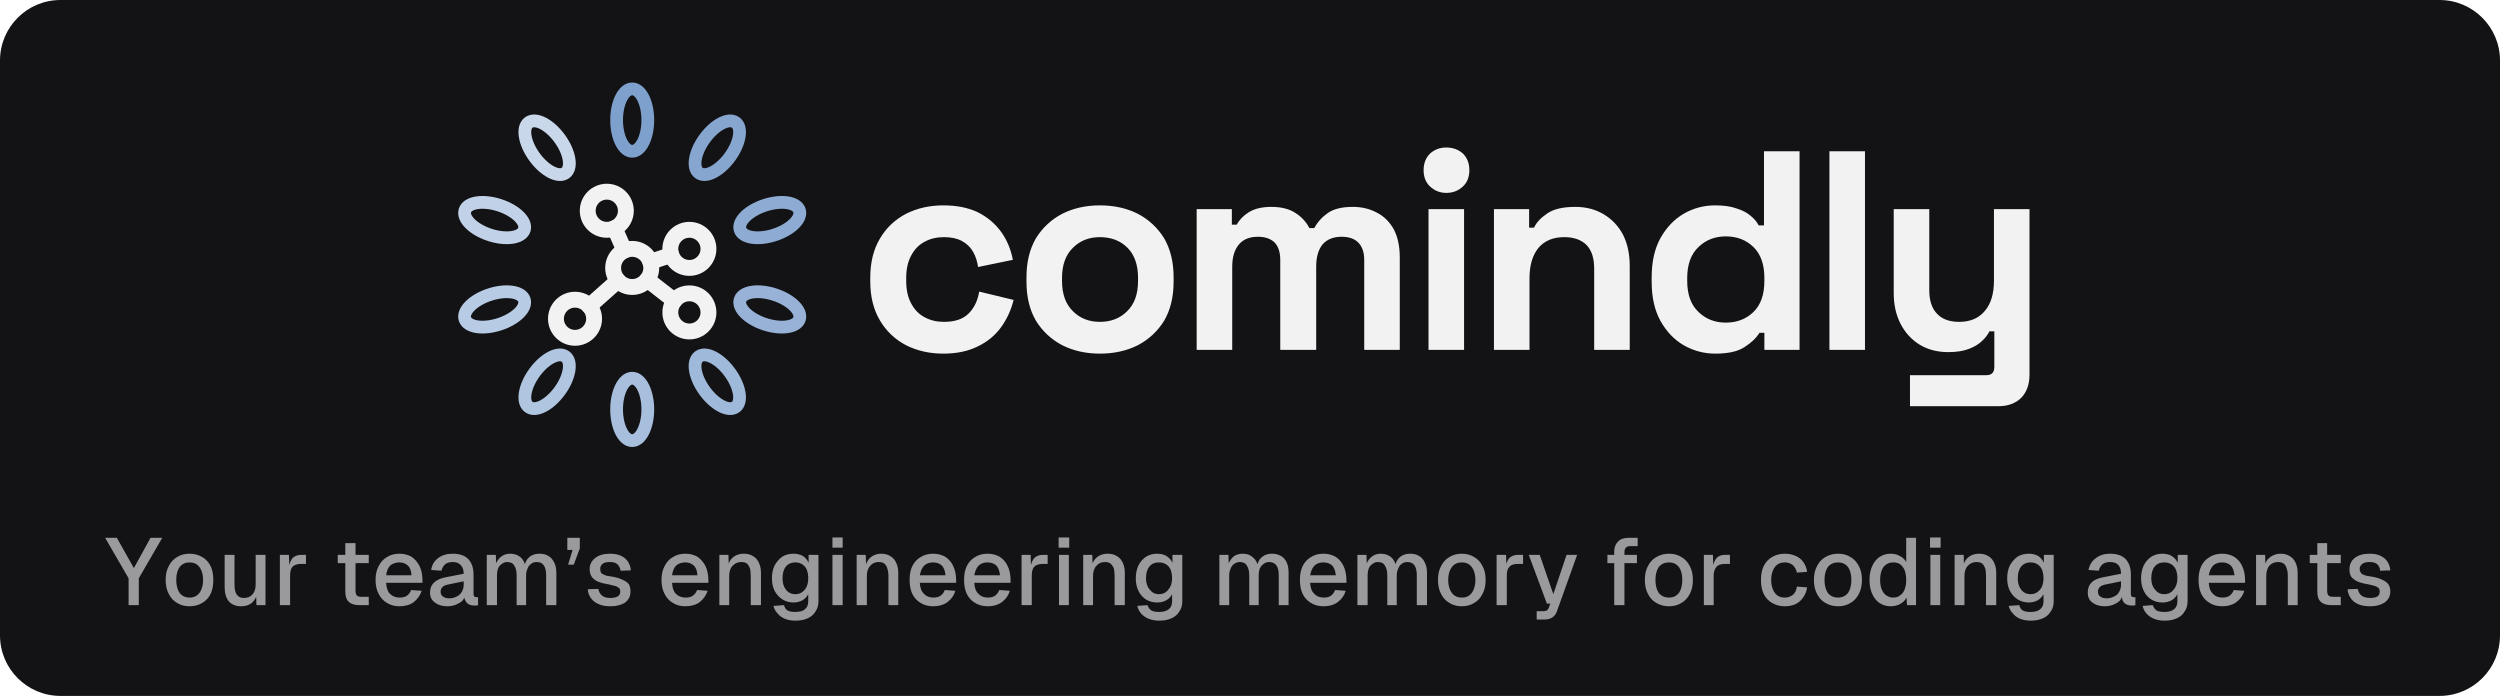
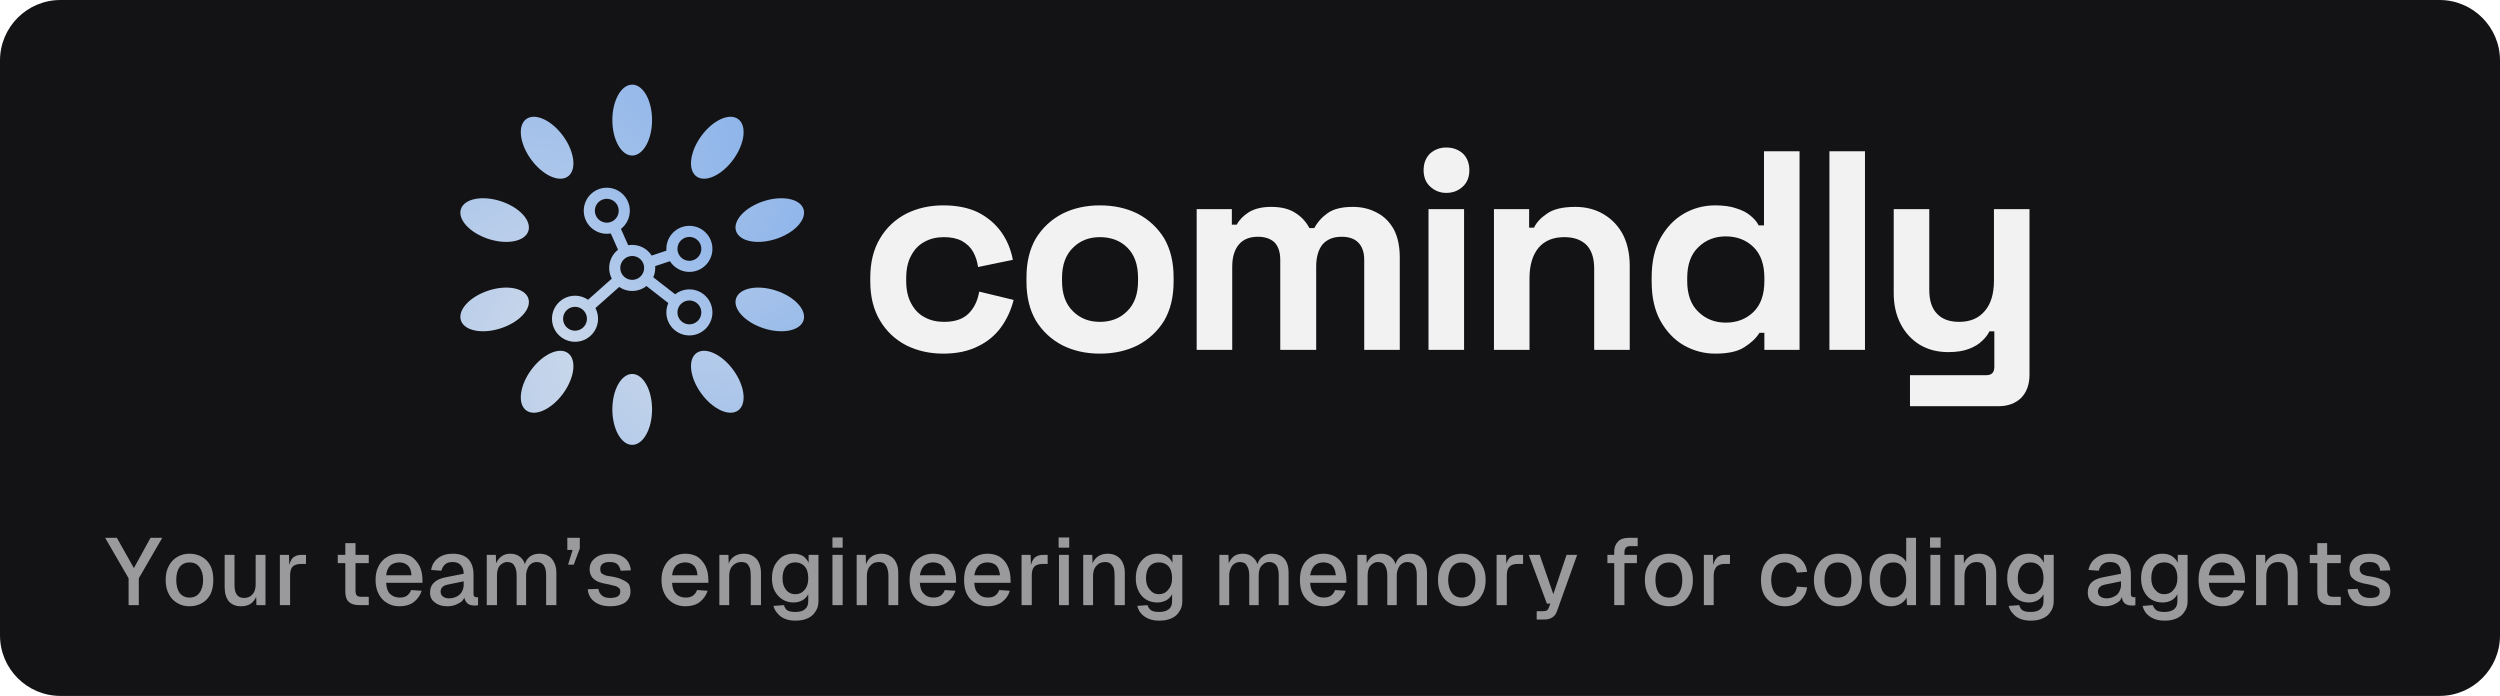
<svg xmlns="http://www.w3.org/2000/svg" viewBox="0 0 661 184" width="661" height="184" role="img" aria-label="comindly: your team’s engineering memory for coding agents">
  <rect width="661" height="184" rx="16" fill="#131315" />
  <g transform="translate(119.155 22) scale(0.375)">
-     <ellipse cx="128.0" cy="26.0" rx="11" ry="22" transform="rotate(0 128.0 26.0)" fill="none" stroke="#7EA0CC" stroke-width="9" />
-     <ellipse cx="188.0" cy="45.5" rx="11" ry="22" transform="rotate(36 188.0 45.5)" fill="none" stroke="#86A6CF" stroke-width="9" />
-     <ellipse cx="225.0" cy="96.5" rx="11" ry="22" transform="rotate(72 225.0 96.5)" fill="none" stroke="#8EACD3" stroke-width="9" />
-     <ellipse cx="225.0" cy="159.5" rx="11" ry="22" transform="rotate(108 225.0 159.5)" fill="none" stroke="#97B2D6" stroke-width="9" />
-     <ellipse cx="188.0" cy="210.5" rx="11" ry="22" transform="rotate(144 188.0 210.5)" fill="none" stroke="#9FB9DA" stroke-width="9" />
-     <ellipse cx="128.0" cy="230.0" rx="11" ry="22" transform="rotate(180 128.0 230.0)" fill="none" stroke="#A7BEDD" stroke-width="9" />
-     <ellipse cx="68.0" cy="210.5" rx="11" ry="22" transform="rotate(216 68.0 210.5)" fill="none" stroke="#B0C5E0" stroke-width="9" />
-     <ellipse cx="31.0" cy="159.5" rx="11" ry="22" transform="rotate(252 31.0 159.5)" fill="none" stroke="#B8CBE4" stroke-width="9" />
-     <ellipse cx="31.0" cy="96.5" rx="11" ry="22" transform="rotate(288 31.0 96.5)" fill="none" stroke="#C1D1E7" stroke-width="9" />
-     <ellipse cx="68.0" cy="45.5" rx="11" ry="22" transform="rotate(324 68.0 45.5)" fill="none" stroke="#C9D7EA" stroke-width="9" />
-     <g transform="translate(128 128) scale(0.56) translate(-128 -124)" fill="none" stroke="#F2F2F2" stroke-linecap="round" stroke-linejoin="round" stroke-width="20">
+     <defs>
+       <linearGradient id="cm-dark" gradientUnits="userSpaceOnUse" x1="218.5" y1="37.5" x2="37.5" y2="218.5">
+         <stop offset="0" stop-color="#8DB4EA" />
+         <stop offset="1" stop-color="#C9D7EA" />
+       </linearGradient>
+     </defs>
+     <ellipse cx="128.0" cy="26.0" rx="14" ry="25" transform="rotate(0 128.0 26.0)" fill="url(#cm-dark)" />
+     <ellipse cx="188.0" cy="45.5" rx="14" ry="25" transform="rotate(36 188.0 45.5)" fill="url(#cm-dark)" />
+     <ellipse cx="225.0" cy="96.5" rx="14" ry="25" transform="rotate(72 225.0 96.5)" fill="url(#cm-dark)" />
+     <ellipse cx="225.0" cy="159.5" rx="14" ry="25" transform="rotate(108 225.0 159.5)" fill="url(#cm-dark)" />
+     <ellipse cx="188.0" cy="210.5" rx="14" ry="25" transform="rotate(144 188.0 210.5)" fill="url(#cm-dark)" />
+     <ellipse cx="128.0" cy="230.0" rx="14" ry="25" transform="rotate(180 128.0 230.0)" fill="url(#cm-dark)" />
+     <ellipse cx="68.0" cy="210.5" rx="14" ry="25" transform="rotate(216 68.0 210.5)" fill="url(#cm-dark)" />
+     <ellipse cx="31.0" cy="159.5" rx="14" ry="25" transform="rotate(252 31.0 159.5)" fill="url(#cm-dark)" />
+     <ellipse cx="31.0" cy="96.5" rx="14" ry="25" transform="rotate(288 31.0 96.5)" fill="url(#cm-dark)" />
+     <ellipse cx="68.0" cy="45.5" rx="14" ry="25" transform="rotate(324 68.0 45.5)" fill="url(#cm-dark)" />
+     <g transform="translate(128 128) scale(0.56) translate(-128 -124)" fill="none" stroke="url(#cm-dark)" stroke-linecap="round" stroke-linejoin="round" stroke-width="14">
      <line x1="177.23" y1="111.59" x2="150.77" y2="120.41" />
      <line x1="181.06" y1="169.27" x2="146.94" y2="142.73" />
      <line x1="110.06" y1="143.94" x2="73.94" y2="176.06" />
      <line x1="118.25" y1="106.07" x2="105.75" y2="77.93" />
-       <circle cx="128" cy="128" r="24" />
-       <circle cx="200" cy="104" r="24" />
-       <circle cx="200" cy="184" r="24" />
-       <circle cx="56" cy="192" r="24" />
-       <circle cx="96" cy="56" r="24" />
+       <circle cx="128" cy="128" r="22" />
+       <circle cx="200" cy="104" r="22" />
+       <circle cx="200" cy="184" r="22" />
+       <circle cx="56" cy="192" r="22" />
+       <circle cx="96" cy="56" r="22" />
    </g>
  </g>
  <path d="M249.4 93.5Q244 93.5 239.6 91.3Q235.2 89 232.7 84.8Q230.1 80.5 230.1 74.4V73.4Q230.1 67.3 232.7 63Q235.2 58.8 239.6 56.5Q244 54.3 249.4 54.3Q254.7 54.3 258.5 56.1Q262.3 58 264.7 61.3Q267 64.5 267.8 68.7L258.6 70.6Q258.3 68.4 257.3 66.6Q256.3 64.8 254.3 63.7Q252.4 62.7 249.6 62.7Q246.7 62.7 244.5 63.9Q242.2 65.1 240.9 67.6Q239.6 70 239.6 73.5V74.3Q239.6 77.8 240.9 80.2Q242.2 82.7 244.5 83.9Q246.7 85.1 249.6 85.1Q253.9 85.1 256.1 82.9Q258.3 80.7 258.9 77.1L268 79.3Q267 83.3 264.7 86.5Q262.3 89.8 258.5 91.6Q254.7 93.5 249.4 93.5ZM290.8 93.5Q285.3 93.5 280.9 91.3Q276.5 89 273.9 84.8Q271.4 80.5 271.4 74.5V73.3Q271.4 67.3 273.9 63Q276.5 58.8 280.9 56.5Q285.3 54.3 290.8 54.3Q296.4 54.3 300.8 56.5Q305.2 58.8 307.8 63Q310.3 67.3 310.3 73.3V74.5Q310.3 80.5 307.8 84.8Q305.2 89 300.8 91.3Q296.4 93.5 290.8 93.5ZM290.8 85.1Q295.2 85.1 298 82.3Q300.9 79.5 300.9 74.3V73.5Q300.9 68.3 298.1 65.5Q295.3 62.7 290.8 62.7Q286.5 62.7 283.7 65.5Q280.8 68.3 280.8 73.5V74.3Q280.8 79.5 283.7 82.3Q286.5 85.1 290.8 85.1ZM316.4 92.5V55.3H325.7V59.4H327Q328 57.5 330.2 56.1Q332.5 54.7 336.1 54.7Q340.1 54.7 342.5 56.3Q344.9 57.8 346.2 60.3H347.5Q348.8 57.9 351.1 56.3Q353.4 54.7 357.7 54.7Q361.2 54.7 364 56.2Q366.8 57.6 368.5 60.6Q370.1 63.6 370.1 68.1V92.5H360.7V68.7Q360.7 65.7 359.1 64.1Q357.6 62.6 354.7 62.6Q351.5 62.6 349.7 64.6Q348 66.7 348 70.5V92.5H338.5V68.7Q338.5 65.7 337 64.1Q335.4 62.6 332.6 62.6Q329.3 62.6 327.6 64.6Q325.8 66.7 325.8 70.5V92.5ZM377.7 92.5V55.3H387.1V92.5ZM382.4 51Q379.9 51 378.1 49.3Q376.4 47.7 376.4 45Q376.4 42.3 378.1 40.6Q379.9 39 382.4 39Q385 39 386.8 40.6Q388.5 42.3 388.5 45Q388.5 47.7 386.8 49.3Q385 51 382.4 51ZM395 92.5V55.3H404.3V60.2H405.6Q406.5 58.2 409 56.5Q411.5 54.7 416.5 54.7Q420.8 54.7 424.1 56.7Q427.4 58.7 429.2 62.2Q430.9 65.7 430.9 70.3V92.5H421.5V71Q421.5 66.9 419.5 64.8Q417.4 62.7 413.6 62.7Q409.2 62.7 406.8 65.5Q404.4 68.4 404.4 73.6V92.5ZM453.5 93.5Q449.1 93.5 445.2 91.3Q441.4 89.1 439 84.8Q436.7 80.6 436.7 74.5V73.3Q436.7 67.2 439 63Q441.4 58.7 445.2 56.5Q449 54.3 453.5 54.3Q456.9 54.3 459.1 55.1Q461.4 55.8 462.8 57Q464.3 58.2 465 59.6H466.4V40H475.8V92.5H466.5V88H465.2Q463.9 90.1 461.2 91.8Q458.6 93.5 453.5 93.5ZM456.3 85.3Q460.7 85.3 463.6 82.5Q466.5 79.7 466.5 74.3V73.5Q466.5 68.1 463.6 65.3Q460.7 62.5 456.3 62.5Q452 62.5 449.1 65.3Q446.1 68.1 446.1 73.5V74.3Q446.1 79.7 449.1 82.5Q452 85.3 456.3 85.3ZM483.7 92.5V40H493.1V92.5ZM505 107.4V99.2H525.2Q527.3 99.2 527.3 97V87.6H526Q525.4 88.9 524.1 90.1Q522.8 91.4 520.7 92.2Q518.5 93.1 515.1 93.1Q510.8 93.1 507.5 91.1Q504.3 89.1 502.5 85.6Q500.7 82.1 500.7 77.5V55.3H510.1V76.7Q510.1 80.9 512.2 83Q514.2 85.1 518 85.1Q522.4 85.1 524.8 82.2Q527.2 79.4 527.2 74.2V55.3H536.6V99.1Q536.6 102.9 534.4 105.2Q532.1 107.4 528.4 107.4Z" fill="#F2F2F2" />
  <path d="M34 160V152.9L27.8 142.2H30.9L35.4 150.2L39.8 142.2H42.9L36.7 152.9V160ZM50.1 160.3Q48.2 160.3 46.8 159.4Q45.4 158.6 44.6 157Q43.8 155.5 43.8 153.3Q43.8 151.2 44.6 149.7Q45.4 148.1 46.8 147.3Q48.2 146.4 50.1 146.4Q52 146.4 53.5 147.3Q54.9 148.1 55.7 149.7Q56.4 151.2 56.4 153.3Q56.4 155.5 55.7 157Q54.9 158.6 53.5 159.4Q52 160.3 50.1 160.3ZM50.1 158Q51.8 158 52.7 156.8Q53.7 155.5 53.7 153.3Q53.7 151.2 52.7 149.9Q51.8 148.7 50.1 148.7Q48.5 148.7 47.5 149.9Q46.6 151.2 46.6 153.3Q46.6 155.5 47.5 156.8Q48.5 158 50.1 158ZM63.7 160.3Q61.7 160.3 60.5 159Q59.4 157.6 59.4 155.3V146.7H62V154.6Q62 156.4 62.6 157.2Q63.2 158.1 64.5 158.1Q66 158.1 66.8 157.1Q67.6 156.2 67.6 154.5V146.7H70.2V160H67.8L67.7 156.5L68.1 156.7Q67.7 158.4 66.6 159.4Q65.5 160.3 63.7 160.3ZM74 160V146.7H76.4L76.5 150.2L76.3 150.2Q76.6 148.4 77.4 147.5Q78.3 146.7 79.7 146.7H80.9V149.1H79.7Q78.7 149.1 78 149.4Q77.3 149.7 77 150.4Q76.7 151.1 76.7 152.2V160ZM95 160Q93.1 160 92.2 159.1Q91.3 158.3 91.3 156.4V143.6H94V156.2Q94 157.1 94.4 157.5Q94.8 157.8 95.6 157.8H97.5V160ZM89.3 148.9V146.7H97.5V148.9ZM105.6 160.3Q103.7 160.3 102.3 159.4Q100.9 158.6 100.1 157Q99.3 155.5 99.3 153.3Q99.3 151.2 100.1 149.7Q100.9 148.1 102.3 147.3Q103.7 146.4 105.6 146.4Q107.4 146.4 108.8 147.2Q110.1 148.1 110.9 149.6Q111.7 151.2 111.7 153.5V154.1H102.1Q102.2 156.1 103.1 157Q104.1 158 105.7 158Q106.9 158 107.6 157.5Q108.4 156.9 108.7 156L111.5 156.2Q110.9 158 109.4 159.2Q107.9 160.3 105.6 160.3ZM102.1 152.1H108.8Q108.7 150.3 107.8 149.5Q106.9 148.7 105.6 148.7Q104.2 148.7 103.2 149.5Q102.3 150.4 102.1 152.1ZM118.3 160.3Q116.2 160.3 115 159.3Q113.7 158.4 113.7 156.7Q113.7 155 114.8 154Q115.8 153 118 152.6L122.6 151.7Q122.6 150.2 121.8 149.4Q121.1 148.6 119.7 148.6Q118.4 148.6 117.7 149.2Q117 149.8 116.7 150.9L114 150.7Q114.3 148.7 115.8 147.6Q117.3 146.4 119.7 146.4Q122.4 146.4 123.8 147.8Q125.2 149.3 125.2 151.9V157Q125.2 157.5 125.4 157.7Q125.6 157.9 125.9 157.9H126.4V160Q126.3 160 126 160.1Q125.7 160.1 125.4 160.1Q124.6 160.1 124 159.8Q123.4 159.5 123.1 158.9Q122.7 158.3 122.7 157.2L123 157.3Q122.8 158.2 122.2 158.9Q121.5 159.5 120.5 159.9Q119.5 160.3 118.3 160.3ZM118.7 158.2Q119.9 158.2 120.8 157.7Q121.6 157.3 122.1 156.5Q122.6 155.6 122.6 154.6V153.7L118.7 154.5Q117.5 154.7 117 155.2Q116.5 155.7 116.5 156.4Q116.5 157.3 117.1 157.7Q117.7 158.2 118.7 158.2ZM128.7 160V146.7H131.1L131.2 150L130.9 149.9Q131.1 148.8 131.7 148Q132.3 147.2 133.1 146.8Q133.9 146.4 134.9 146.4Q136.6 146.4 137.7 147.4Q138.7 148.3 139 150L138.6 150Q138.8 148.8 139.3 148Q139.9 147.2 140.7 146.8Q141.6 146.4 142.6 146.4Q144.1 146.4 145 147Q146 147.6 146.5 148.7Q147.1 149.8 147.1 151.4V160H144.4V152.1Q144.4 150.4 143.8 149.5Q143.2 148.6 141.9 148.6Q141 148.6 140.4 149.1Q139.8 149.5 139.5 150.3Q139.1 151.1 139.1 152.2V160H136.6V152.2Q136.6 150.5 136 149.6Q135.5 148.6 134.1 148.6Q133.3 148.6 132.7 149.1Q132 149.5 131.7 150.3Q131.4 151.1 131.4 152.2V160ZM150.2 149.3 151.4 145.4H150V142.2H153.3V145L151.7 149.3ZM161.4 160.3Q159.5 160.3 158.2 159.7Q156.9 159.1 156.2 158.1Q155.5 157.1 155.4 155.8L158.2 155.7Q158.4 156.8 159.1 157.4Q159.8 158.1 161.4 158.1Q162.6 158.1 163.3 157.7Q164 157.3 164 156.4Q164 155.9 163.8 155.6Q163.5 155.3 162.9 155Q162.2 154.8 160.9 154.5Q159 154.2 157.9 153.7Q156.8 153.1 156.4 152.4Q155.9 151.6 155.9 150.5Q155.9 148.7 157.3 147.6Q158.7 146.4 161.3 146.4Q163.1 146.4 164.3 147Q165.5 147.6 166.1 148.6Q166.7 149.6 166.8 150.8L164.1 150.9Q164 150.3 163.7 149.8Q163.4 149.2 162.8 148.9Q162.2 148.6 161.2 148.6Q159.9 148.6 159.3 149.1Q158.7 149.6 158.7 150.4Q158.7 151 158.9 151.4Q159.2 151.8 159.8 152Q160.4 152.3 161.5 152.4Q163.5 152.7 164.6 153.3Q165.8 153.8 166.3 154.5Q166.7 155.3 166.7 156.4Q166.7 158.2 165.3 159.3Q163.8 160.3 161.4 160.3ZM181.2 160.3Q179.3 160.3 177.9 159.4Q176.5 158.6 175.7 157Q174.9 155.5 174.9 153.3Q174.9 151.2 175.7 149.7Q176.5 148.1 177.9 147.3Q179.3 146.4 181.2 146.4Q183 146.4 184.4 147.2Q185.7 148.1 186.5 149.6Q187.3 151.2 187.3 153.5V154.1H177.7Q177.8 156.1 178.7 157Q179.7 158 181.3 158Q182.5 158 183.2 157.5Q184 156.9 184.3 156L187.1 156.2Q186.5 158 185 159.2Q183.5 160.3 181.2 160.3ZM177.7 152.1H184.4Q184.3 150.3 183.4 149.5Q182.5 148.7 181.2 148.7Q179.8 148.7 178.8 149.5Q177.9 150.4 177.7 152.1ZM190.2 160V146.7H192.6L192.7 150.3L192.4 150.1Q192.6 148.8 193.2 148Q193.8 147.2 194.7 146.8Q195.6 146.4 196.7 146.4Q198.2 146.4 199.2 147.1Q200.2 147.7 200.7 148.9Q201.2 150 201.2 151.4V160H198.5V152.3Q198.5 151.1 198.3 150.3Q198 149.5 197.5 149Q196.9 148.6 196 148.6Q194.6 148.6 193.7 149.6Q192.8 150.5 192.8 152.3V160ZM210.3 164.1Q208.7 164.1 207.5 163.6Q206.3 163.1 205.6 162.2Q204.8 161.4 204.5 160.2L207.3 160Q207.5 160.9 208.2 161.4Q208.9 161.8 210.3 161.8Q212 161.8 212.8 161.1Q213.7 160.4 213.7 159V157.1Q213.2 158.1 212.2 158.7Q211.1 159.3 209.8 159.3Q208.2 159.3 206.9 158.5Q205.6 157.7 204.8 156.2Q204.1 154.8 204.1 152.9Q204.1 151 204.8 149.5Q205.6 148.1 206.8 147.2Q208.1 146.4 209.8 146.4Q211.2 146.4 212.3 147Q213.3 147.7 213.8 148.8V146.7H216.4V159Q216.4 160.6 215.6 161.7Q214.9 162.9 213.5 163.5Q212.2 164.1 210.3 164.1ZM210.3 157.1Q211.8 157.1 212.8 155.9Q213.7 154.8 213.7 152.9Q213.7 151.6 213.3 150.6Q212.9 149.7 212.1 149.2Q211.3 148.7 210.3 148.7Q208.7 148.7 207.8 149.8Q206.9 150.9 206.9 152.9Q206.9 154.8 207.8 155.9Q208.7 157.1 210.3 157.1ZM220.1 160V146.7H222.8V160ZM220.1 144.8V142.1H222.8V144.8ZM226.5 160V146.7H228.9L229 150.3L228.7 150.1Q229 148.8 229.6 148Q230.2 147.2 231.1 146.8Q232 146.4 233 146.4Q234.5 146.4 235.5 147.1Q236.5 147.7 237 148.9Q237.5 150 237.5 151.4V160H234.9V152.3Q234.9 151.1 234.6 150.3Q234.4 149.5 233.8 149Q233.3 148.6 232.3 148.6Q230.9 148.6 230.1 149.6Q229.2 150.5 229.2 152.3V160ZM246.8 160.3Q244.8 160.3 243.4 159.4Q242 158.6 241.2 157Q240.5 155.5 240.5 153.3Q240.5 151.2 241.2 149.7Q242 148.1 243.4 147.3Q244.8 146.4 246.7 146.4Q248.5 146.4 249.9 147.2Q251.3 148.1 252 149.6Q252.8 151.2 252.8 153.5V154.1H243.2Q243.3 156.1 244.3 157Q245.2 158 246.8 158Q248 158 248.7 157.5Q249.5 156.9 249.8 156L252.6 156.2Q252.1 158 250.5 159.2Q249 160.3 246.8 160.3ZM243.2 152.1H250Q249.8 150.3 249 149.5Q248.1 148.7 246.7 148.7Q245.3 148.7 244.4 149.5Q243.5 150.4 243.2 152.1ZM261.2 160.3Q259.2 160.3 257.8 159.4Q256.4 158.6 255.6 157Q254.9 155.5 254.9 153.3Q254.9 151.2 255.6 149.7Q256.4 148.1 257.8 147.3Q259.2 146.4 261.1 146.4Q262.9 146.4 264.3 147.2Q265.7 148.1 266.4 149.6Q267.2 151.2 267.2 153.5V154.1H257.6Q257.7 156.1 258.7 157Q259.6 158 261.2 158Q262.4 158 263.1 157.5Q263.9 156.9 264.2 156L267 156.2Q266.5 158 264.9 159.2Q263.4 160.3 261.2 160.3ZM257.6 152.1H264.4Q264.2 150.3 263.4 149.5Q262.5 148.7 261.1 148.7Q259.7 148.7 258.8 149.5Q257.9 150.4 257.6 152.1ZM270.1 160V146.7H272.5L272.6 150.2L272.4 150.2Q272.7 148.4 273.5 147.5Q274.4 146.7 275.8 146.7H277V149.1H275.8Q274.8 149.1 274.1 149.4Q273.4 149.7 273.1 150.4Q272.8 151.1 272.8 152.2V160ZM280 160V146.7H282.6V160ZM279.9 144.8V142.1H282.7V144.8ZM286.4 160V146.7H288.8L288.9 150.3L288.5 150.1Q288.8 148.8 289.4 148Q290 147.2 290.9 146.8Q291.8 146.4 292.9 146.4Q294.4 146.4 295.4 147.1Q296.4 147.7 296.9 148.9Q297.4 150 297.4 151.4V160H294.7V152.3Q294.7 151.1 294.5 150.3Q294.2 149.5 293.6 149Q293.1 148.6 292.2 148.6Q290.7 148.6 289.9 149.6Q289 150.5 289 152.3V160ZM306.5 164.1Q304.9 164.1 303.7 163.6Q302.5 163.1 301.7 162.2Q301 161.4 300.7 160.2L303.4 160Q303.7 160.9 304.4 161.4Q305.1 161.8 306.5 161.8Q308.1 161.8 309 161.1Q309.9 160.4 309.9 159V157.1Q309.4 158.1 308.4 158.7Q307.3 159.3 306 159.3Q304.3 159.3 303 158.5Q301.7 157.7 301 156.2Q300.3 154.8 300.3 152.9Q300.3 151 301 149.5Q301.7 148.1 303 147.2Q304.3 146.4 305.9 146.4Q307.4 146.4 308.4 147Q309.5 147.7 310 148.8V146.7H312.6V159Q312.6 160.6 311.8 161.7Q311.1 162.9 309.7 163.5Q308.4 164.1 306.5 164.1ZM306.4 157.1Q308 157.1 308.9 155.9Q309.9 154.8 309.9 152.9Q309.9 151.6 309.5 150.6Q309.1 149.7 308.3 149.2Q307.5 148.7 306.4 148.7Q304.8 148.7 303.9 149.8Q303 150.9 303 152.9Q303 154.8 304 155.9Q304.9 157.1 306.4 157.1ZM322.4 160V146.7H324.8L324.9 150L324.6 149.9Q324.8 148.8 325.4 148Q325.9 147.2 326.7 146.8Q327.6 146.4 328.6 146.4Q330.3 146.4 331.3 147.4Q332.4 148.3 332.7 150L332.3 150Q332.5 148.8 333 148Q333.6 147.2 334.4 146.8Q335.2 146.4 336.3 146.4Q337.7 146.4 338.7 147Q339.7 147.6 340.2 148.7Q340.7 149.8 340.7 151.4V160H338.1V152.1Q338.1 150.4 337.5 149.5Q336.8 148.6 335.6 148.6Q334.7 148.6 334.1 149.1Q333.5 149.5 333.1 150.3Q332.8 151.1 332.8 152.2V160H330.3V152.2Q330.3 150.5 329.7 149.6Q329.2 148.6 327.8 148.6Q327 148.6 326.3 149.1Q325.7 149.5 325.4 150.3Q325 151.1 325 152.2V160ZM350 160.3Q348 160.3 346.6 159.4Q345.2 158.6 344.4 157Q343.7 155.5 343.7 153.3Q343.7 151.2 344.4 149.7Q345.2 148.1 346.6 147.3Q348 146.4 349.9 146.4Q351.7 146.4 353.1 147.2Q354.5 148.1 355.2 149.6Q356 151.2 356 153.5V154.1H346.4Q346.5 156.1 347.5 157Q348.4 158 350 158Q351.2 158 351.9 157.5Q352.7 156.9 353 156L355.8 156.2Q355.3 158 353.7 159.2Q352.2 160.3 350 160.3ZM346.4 152.1H353.2Q353 150.3 352.2 149.5Q351.3 148.7 349.9 148.7Q348.5 148.7 347.6 149.5Q346.7 150.4 346.4 152.1ZM358.9 160V146.7H361.3L361.4 150L361.1 149.9Q361.3 148.8 361.9 148Q362.5 147.2 363.3 146.8Q364.1 146.4 365.1 146.4Q366.8 146.4 367.9 147.4Q368.9 148.3 369.2 150L368.8 150Q369 148.8 369.5 148Q370.1 147.2 370.9 146.8Q371.8 146.4 372.8 146.4Q374.3 146.4 375.2 147Q376.2 147.6 376.7 148.7Q377.3 149.8 377.3 151.4V160H374.6V152.1Q374.6 150.4 374 149.5Q373.4 148.6 372.1 148.6Q371.2 148.6 370.6 149.1Q370 149.5 369.7 150.3Q369.3 151.1 369.3 152.2V160H366.8V152.2Q366.8 150.5 366.2 149.6Q365.7 148.6 364.3 148.6Q363.5 148.6 362.9 149.1Q362.2 149.5 361.9 150.3Q361.6 151.1 361.6 152.2V160ZM386.5 160.3Q384.6 160.3 383.2 159.4Q381.8 158.6 381 157Q380.2 155.5 380.2 153.3Q380.2 151.2 381 149.7Q381.8 148.1 383.2 147.3Q384.6 146.4 386.5 146.4Q388.4 146.4 389.8 147.3Q391.2 148.1 392 149.7Q392.8 151.2 392.8 153.3Q392.8 155.5 392 157Q391.2 158.6 389.8 159.4Q388.4 160.3 386.5 160.3ZM386.5 158Q388.2 158 389.1 156.8Q390.1 155.5 390.1 153.3Q390.1 151.2 389.1 149.9Q388.2 148.7 386.5 148.7Q384.8 148.7 383.9 149.9Q382.9 151.2 382.9 153.3Q382.9 155.5 383.9 156.8Q384.8 158 386.5 158ZM395.7 160V146.7H398.2L398.3 150.2L398 150.2Q398.3 148.4 399.1 147.5Q400 146.7 401.4 146.7H402.7V149.1H401.4Q400.4 149.1 399.7 149.4Q399.1 149.7 398.7 150.4Q398.4 151.1 398.4 152.2V160ZM406.3 163.8V161.6H407.9Q408.6 161.6 409 161.4Q409.3 161.2 409.5 160.7L409.9 159.6H409L404.2 146.7H407.1L410.7 157.1L414.2 146.7H417L411.7 161.5Q411.3 162.7 410.5 163.2Q409.7 163.8 408.3 163.8ZM426.8 160V145.8Q426.8 144.2 427.8 143.2Q428.7 142.2 430.6 142.2H433V144.4H431Q430.2 144.4 429.9 144.8Q429.5 145.2 429.5 146V160ZM425 148.9V146.7H432.8V148.9ZM441.3 160.3Q439.4 160.3 437.9 159.4Q436.5 158.6 435.7 157Q434.9 155.5 434.9 153.3Q434.9 151.2 435.7 149.7Q436.5 148.1 437.9 147.3Q439.4 146.4 441.3 146.4Q443.2 146.4 444.6 147.3Q446 148.1 446.8 149.7Q447.6 151.2 447.6 153.3Q447.6 155.5 446.8 157Q446 158.6 444.6 159.4Q443.2 160.3 441.3 160.3ZM441.3 158Q442.9 158 443.9 156.8Q444.8 155.5 444.8 153.3Q444.8 151.2 443.9 149.9Q442.9 148.7 441.3 148.7Q439.6 148.7 438.6 149.9Q437.7 151.2 437.7 153.3Q437.7 155.5 438.6 156.8Q439.6 158 441.3 158ZM450.5 160V146.7H452.9L453 150.2L452.8 150.2Q453.1 148.4 453.9 147.5Q454.7 146.7 456.1 146.7H457.4V149.1H456.2Q455.1 149.1 454.5 149.4Q453.8 149.7 453.5 150.4Q453.1 151.1 453.1 152.2V160ZM471.9 160.3Q470 160.3 468.5 159.4Q467.1 158.6 466.3 157Q465.6 155.5 465.6 153.3Q465.6 151.2 466.3 149.7Q467.1 148.1 468.5 147.3Q470 146.4 471.9 146.4Q473.5 146.4 474.8 147Q476 147.5 476.8 148.6Q477.6 149.7 477.8 151.2L475.1 151.4Q474.8 150.1 474 149.4Q473.1 148.7 471.9 148.7Q470.2 148.7 469.3 149.9Q468.3 151.2 468.3 153.3Q468.3 155.5 469.3 156.8Q470.2 158 471.9 158Q473.1 158 474 157.3Q474.9 156.6 475.1 155.1L477.8 155.3Q477.6 156.8 476.8 157.9Q476 159.1 474.8 159.7Q473.5 160.3 471.9 160.3ZM486 160.3Q484.1 160.3 482.6 159.4Q481.2 158.6 480.4 157Q479.6 155.5 479.6 153.3Q479.6 151.2 480.4 149.7Q481.2 148.1 482.6 147.3Q484.1 146.4 486 146.4Q487.9 146.4 489.3 147.3Q490.7 148.1 491.5 149.7Q492.3 151.2 492.3 153.3Q492.3 155.5 491.5 157Q490.7 158.6 489.3 159.4Q487.9 160.3 486 160.3ZM486 158Q487.6 158 488.6 156.8Q489.5 155.5 489.5 153.3Q489.5 151.2 488.6 149.9Q487.6 148.7 486 148.7Q484.3 148.7 483.3 149.9Q482.4 151.2 482.4 153.3Q482.4 155.5 483.3 156.8Q484.3 158 486 158ZM499.9 160.3Q498.2 160.3 496.9 159.4Q495.7 158.6 495 157Q494.3 155.5 494.3 153.3Q494.3 151.2 495 149.7Q495.7 148.1 496.9 147.3Q498.2 146.4 499.9 146.4Q501.3 146.4 502.3 147Q503.4 147.5 504 148.6V142.2H506.6V160H504.2L504.1 158Q503.5 159.1 502.4 159.7Q501.3 160.3 499.9 160.3ZM500.6 158Q501.7 158 502.4 157.4Q503.2 156.9 503.6 155.8Q504 154.8 504 153.3Q504 151.9 503.6 150.8Q503.2 149.8 502.4 149.2Q501.7 148.7 500.6 148.7Q499 148.7 498 149.9Q497.1 151.2 497.1 153.3Q497.1 155.5 498 156.7Q499 158 500.6 158ZM510.4 160V146.7H513V160ZM510.3 144.8V142.1H513.1V144.8ZM516.8 160V146.7H519.2L519.3 150.3L519 150.1Q519.2 148.8 519.8 148Q520.4 147.2 521.3 146.8Q522.2 146.4 523.3 146.4Q524.8 146.4 525.8 147.1Q526.8 147.7 527.3 148.9Q527.8 150 527.8 151.4V160H525.1V152.3Q525.1 151.1 524.9 150.3Q524.6 149.5 524.1 149Q523.5 148.6 522.6 148.6Q521.2 148.6 520.3 149.6Q519.4 150.5 519.4 152.3V160ZM536.9 164.1Q535.3 164.1 534.1 163.6Q532.9 163.1 532.2 162.2Q531.4 161.4 531.1 160.2L533.9 160Q534.1 160.9 534.8 161.4Q535.5 161.8 536.9 161.8Q538.6 161.8 539.4 161.1Q540.3 160.4 540.3 159V157.1Q539.8 158.1 538.8 158.7Q537.7 159.3 536.4 159.3Q534.8 159.3 533.5 158.5Q532.2 157.7 531.4 156.2Q530.7 154.8 530.7 152.9Q530.7 151 531.4 149.5Q532.2 148.1 533.4 147.2Q534.7 146.4 536.4 146.4Q537.8 146.4 538.9 147Q539.9 147.7 540.4 148.8V146.7H543V159Q543 160.6 542.2 161.7Q541.5 162.9 540.1 163.5Q538.8 164.1 536.9 164.1ZM536.9 157.1Q538.4 157.1 539.4 155.9Q540.3 154.8 540.3 152.9Q540.3 151.6 539.9 150.6Q539.5 149.7 538.7 149.2Q537.9 148.7 536.9 148.7Q535.3 148.7 534.4 149.8Q533.5 150.9 533.5 152.9Q533.5 154.8 534.4 155.9Q535.3 157.1 536.9 157.1ZM556.5 160.3Q554.5 160.3 553.2 159.3Q552 158.4 552 156.7Q552 155 553 154Q554 153 556.2 152.6L560.8 151.7Q560.8 150.2 560.1 149.4Q559.4 148.6 557.9 148.6Q556.7 148.6 555.9 149.2Q555.2 149.8 554.9 150.9L552.2 150.7Q552.6 148.7 554.1 147.6Q555.6 146.4 557.9 146.4Q560.6 146.4 562 147.8Q563.4 149.3 563.4 151.9V157Q563.4 157.5 563.6 157.7Q563.8 157.9 564.2 157.9H564.6V160Q564.5 160 564.2 160.1Q564 160.1 563.7 160.1Q562.8 160.1 562.2 159.8Q561.6 159.5 561.3 158.9Q561 158.3 561 157.2L561.2 157.3Q561 158.2 560.4 158.9Q559.7 159.5 558.7 159.9Q557.7 160.3 556.5 160.3ZM557 158.2Q558.1 158.2 559 157.7Q559.9 157.3 560.3 156.5Q560.8 155.6 560.8 154.6V153.7L556.9 154.5Q555.7 154.7 555.2 155.2Q554.7 155.7 554.7 156.4Q554.7 157.3 555.3 157.7Q555.9 158.2 557 158.2ZM572.3 164.1Q570.7 164.1 569.5 163.6Q568.3 163.1 567.5 162.2Q566.8 161.4 566.5 160.2L569.2 160Q569.5 160.9 570.2 161.4Q570.9 161.8 572.3 161.8Q573.9 161.8 574.8 161.1Q575.7 160.4 575.7 159V157.1Q575.2 158.1 574.2 158.7Q573.1 159.3 571.8 159.3Q570.1 159.3 568.8 158.5Q567.5 157.7 566.8 156.2Q566.1 154.8 566.1 152.9Q566.1 151 566.8 149.5Q567.5 148.1 568.8 147.2Q570.1 146.4 571.7 146.4Q573.2 146.4 574.2 147Q575.3 147.7 575.8 148.8V146.7H578.4V159Q578.4 160.6 577.6 161.7Q576.9 162.9 575.5 163.5Q574.2 164.1 572.3 164.1ZM572.2 157.1Q573.8 157.1 574.7 155.9Q575.7 154.8 575.7 152.9Q575.7 151.6 575.3 150.6Q574.9 149.7 574.1 149.2Q573.3 148.7 572.2 148.7Q570.6 148.7 569.7 149.8Q568.8 150.9 568.8 152.9Q568.8 154.8 569.8 155.9Q570.7 157.1 572.2 157.1ZM587.6 160.3Q585.6 160.3 584.2 159.4Q582.8 158.6 582 157Q581.3 155.5 581.3 153.3Q581.3 151.2 582 149.7Q582.8 148.1 584.2 147.3Q585.6 146.4 587.5 146.4Q589.3 146.4 590.7 147.2Q592.1 148.1 592.8 149.6Q593.6 151.2 593.6 153.5V154.1H584Q584.1 156.1 585.1 157Q586 158 587.6 158Q588.8 158 589.5 157.5Q590.3 156.9 590.6 156L593.4 156.2Q592.9 158 591.3 159.2Q589.8 160.3 587.6 160.3ZM584 152.1H590.8Q590.6 150.3 589.8 149.5Q588.9 148.7 587.5 148.7Q586.1 148.7 585.2 149.5Q584.3 150.4 584 152.1ZM596.5 160V146.7H598.9L599 150.3L598.7 150.1Q598.9 148.8 599.5 148Q600.2 147.2 601.1 146.8Q602 146.4 603 146.4Q604.5 146.4 605.5 147.1Q606.5 147.7 607 148.9Q607.5 150 607.5 151.4V160H604.9V152.3Q604.9 151.1 604.6 150.3Q604.4 149.5 603.8 149Q603.2 148.6 602.3 148.6Q600.9 148.6 600 149.6Q599.2 150.5 599.2 152.3V160ZM616.4 160Q614.5 160 613.6 159.1Q612.7 158.3 612.7 156.4V143.6H615.3V156.2Q615.3 157.1 615.7 157.5Q616.1 157.8 617 157.8H618.9V160ZM610.7 148.9V146.7H618.9V148.9ZM626.7 160.3Q624.7 160.3 623.4 159.7Q622.1 159.1 621.5 158.1Q620.8 157.1 620.7 155.8L623.4 155.7Q623.6 156.8 624.3 157.4Q625.1 158.1 626.7 158.1Q627.9 158.1 628.6 157.7Q629.2 157.3 629.2 156.4Q629.2 155.9 629 155.6Q628.8 155.3 628.1 155Q627.5 154.8 626.2 154.5Q624.3 154.2 623.2 153.7Q622.1 153.1 621.6 152.4Q621.2 151.6 621.2 150.5Q621.2 148.7 622.5 147.6Q623.9 146.4 626.5 146.4Q628.4 146.4 629.5 147Q630.7 147.6 631.3 148.6Q631.9 149.6 632 150.8L629.3 150.9Q629.3 150.3 629 149.8Q628.7 149.2 628.1 148.9Q627.5 148.6 626.5 148.6Q625.2 148.6 624.6 149.1Q623.9 149.6 623.9 150.4Q623.9 151 624.2 151.4Q624.4 151.8 625 152Q625.7 152.3 626.7 152.4Q628.7 152.7 629.9 153.3Q631 153.8 631.5 154.5Q632 155.3 632 156.4Q632 158.2 630.5 159.3Q629 160.3 626.7 160.3Z" fill="#9A9A9C" />
</svg>
